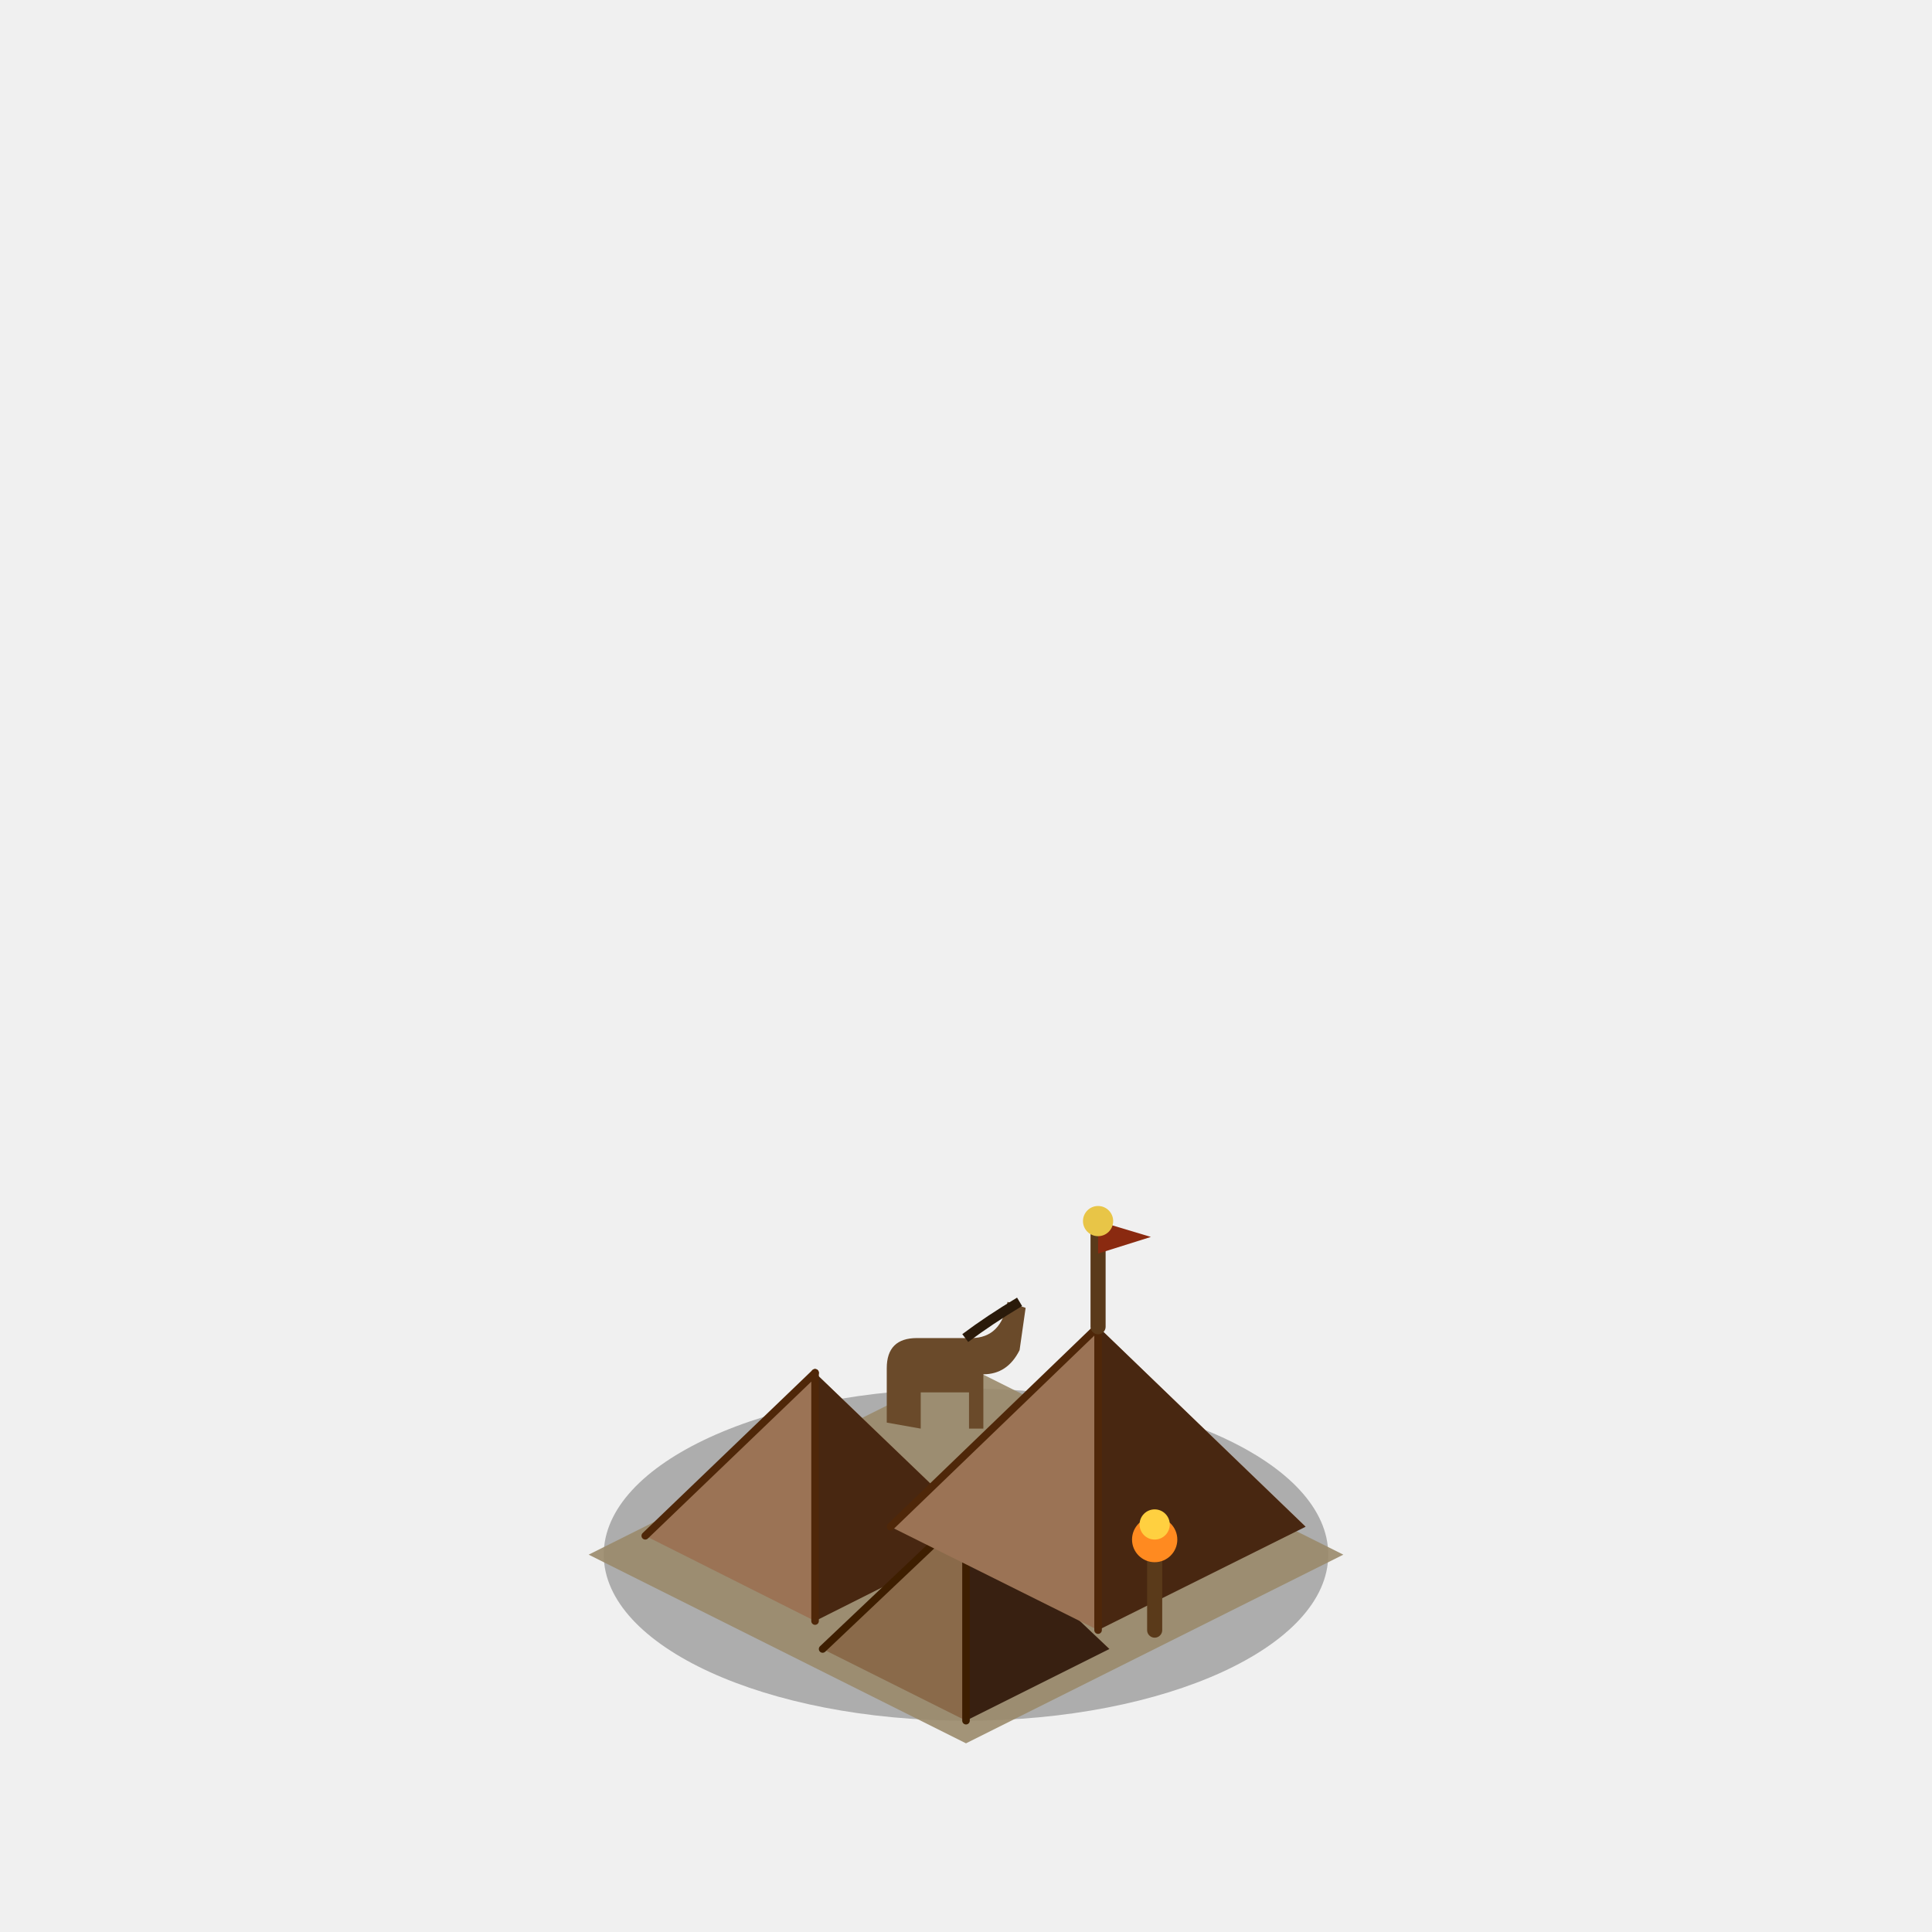
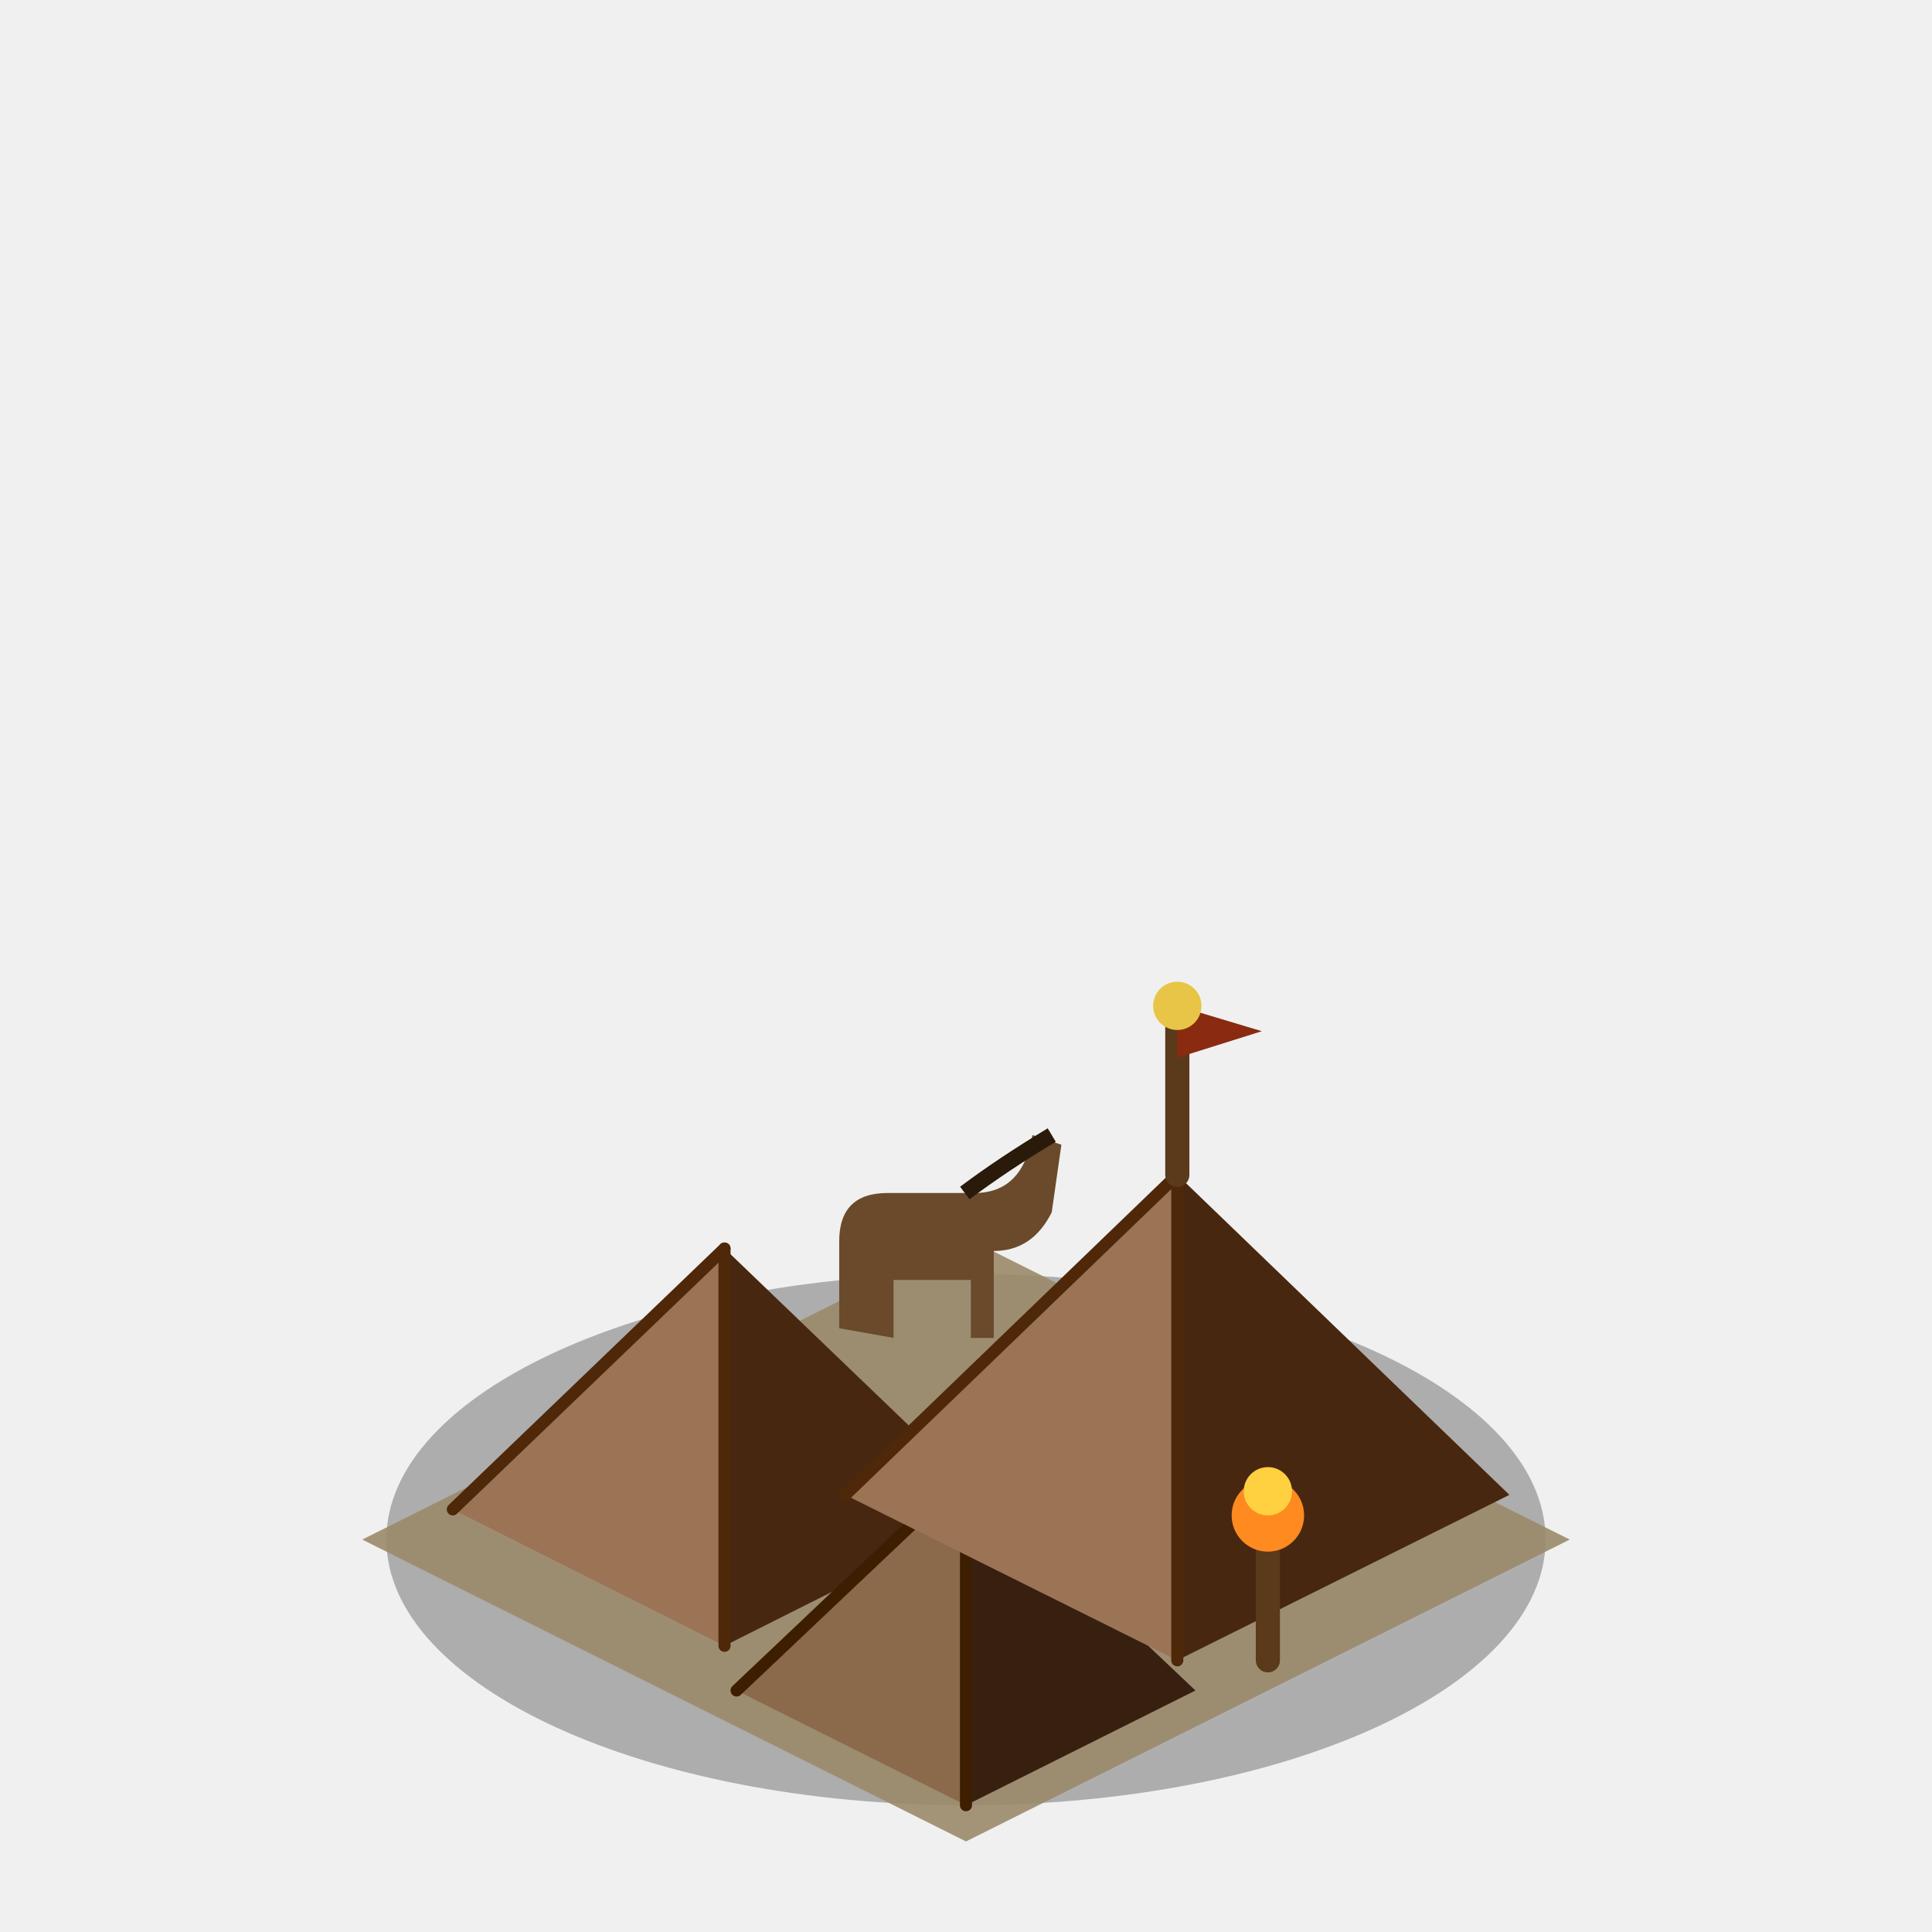
<svg xmlns="http://www.w3.org/2000/svg" viewBox="0 0 256 256" width="256" height="256">
  <defs>
    <pattern id="gtex" width="6" height="6" patternUnits="userSpaceOnUse">
      <circle cx="1.5" cy="1.5" r="0.8" fill="#000" opacity="0.18" />
      <circle cx="4.5" cy="4" r="0.6" fill="#fff" opacity="0.18" />
    </pattern>
    <pattern id="stripes" width="8" height="8" patternUnits="userSpaceOnUse" patternTransform="rotate(45)">
      <rect width="4" height="8" fill="#fff" opacity="0.35" />
    </pattern>
  </defs>
-   <g transform="translate(28,136) scale(1.0)">
+   <g transform="translate(-32,92) scale(1.6)">
    <ellipse cx="100" cy="70" rx="48" ry="22" fill="#000" opacity="0.28" />
    <polygon points="100,45 150,70 100,95 50,70" fill="#9a8a6a" opacity="0.9" />
    <polygon points="80,56.3 102.5,67.5 80,45.9" fill="#aa8264" />
    <polygon points="57.5,67.5 80,56.3 80,45.9" fill="#8f6e58" />
    <polygon points="80,78.8 102.5,67.5 80,45.9" fill="#482711" />
    <polygon points="57.5,67.5 80,78.8 80,45.9" fill="#9b7355" />
    <line x1="57.5" y1="67.5" x2="80" y2="45.9" stroke="#4f2709" stroke-width="1" stroke-linecap="round" />
    <line x1="80" y1="78.8" x2="80" y2="45.9" stroke="#4f2709" stroke-width="1" stroke-linecap="round" />
    <polygon points="100,73 119,82.5 100,64.5" fill="#997959" />
    <polygon points="81,82.5 100,73 100,64.5" fill="#7f6758" />
    <polygon points="100,92 119,82.5 100,64.5" fill="#382011" />
    <polygon points="81,82.5 100,92 100,64.5" fill="#8a6a4a" />
    <line x1="81" y1="82.5" x2="100" y2="64.5" stroke="#3e1e00" stroke-width="1" stroke-linecap="round" />
    <line x1="100" y1="92" x2="100" y2="64.5" stroke="#3e1e00" stroke-width="1" stroke-linecap="round" />
    <polygon points="117.5,52.5 145,66.3 117.5,39.8" fill="#aa8264" />
    <polygon points="90,66.3 117.5,52.5 117.5,39.8" fill="#8f6e58" />
    <polygon points="117.5,80 145,66.3 117.5,39.8" fill="#482711" />
    <polygon points="90,66.3 117.5,80 117.5,39.8" fill="#9b7355" />
    <line x1="90" y1="66.3" x2="117.5" y2="39.8" stroke="#4f2709" stroke-width="1" stroke-linecap="round" />
    <line x1="117.5" y1="80" x2="117.5" y2="39.8" stroke="#4f2709" stroke-width="1" stroke-linecap="round" />
    <line x1="117.5" y1="39.8" x2="117.5" y2="25.8" stroke="#5a3a1a" stroke-width="2" stroke-linecap="round" />
    <polygon points="117.5,25.8 124.5,27.9 117.5,30.1" fill="#8a2a10" />
    <circle cx="117.5" cy="25.8" r="2" fill="#e8c547" />
    <path d="M89.5,52.5 v-7.2 q0,-4 4,-4 h7.2 q4,0 4.8,-4.8 l2.4,0.8 l-0.8,5.6 q-1.6,3.2 -4.8,3.2 v7.2 h-1.9 v-4.8 h-6.4 v4.8 z" fill="#6a4a2a" />
    <path d="M99.9,41.3 q3.2,-2.4 7.2,-4.8" stroke="#2a1a0a" stroke-width="1.3" fill="none" />
    <line x1="125" y1="80" x2="125" y2="68" stroke="#5a3a1a" stroke-width="2" stroke-linecap="round" />
    <circle cx="125" cy="68" r="3" fill="#ff8a20" />
    <circle cx="125" cy="66" r="2" fill="#ffd040" />
  </g>
</svg>
